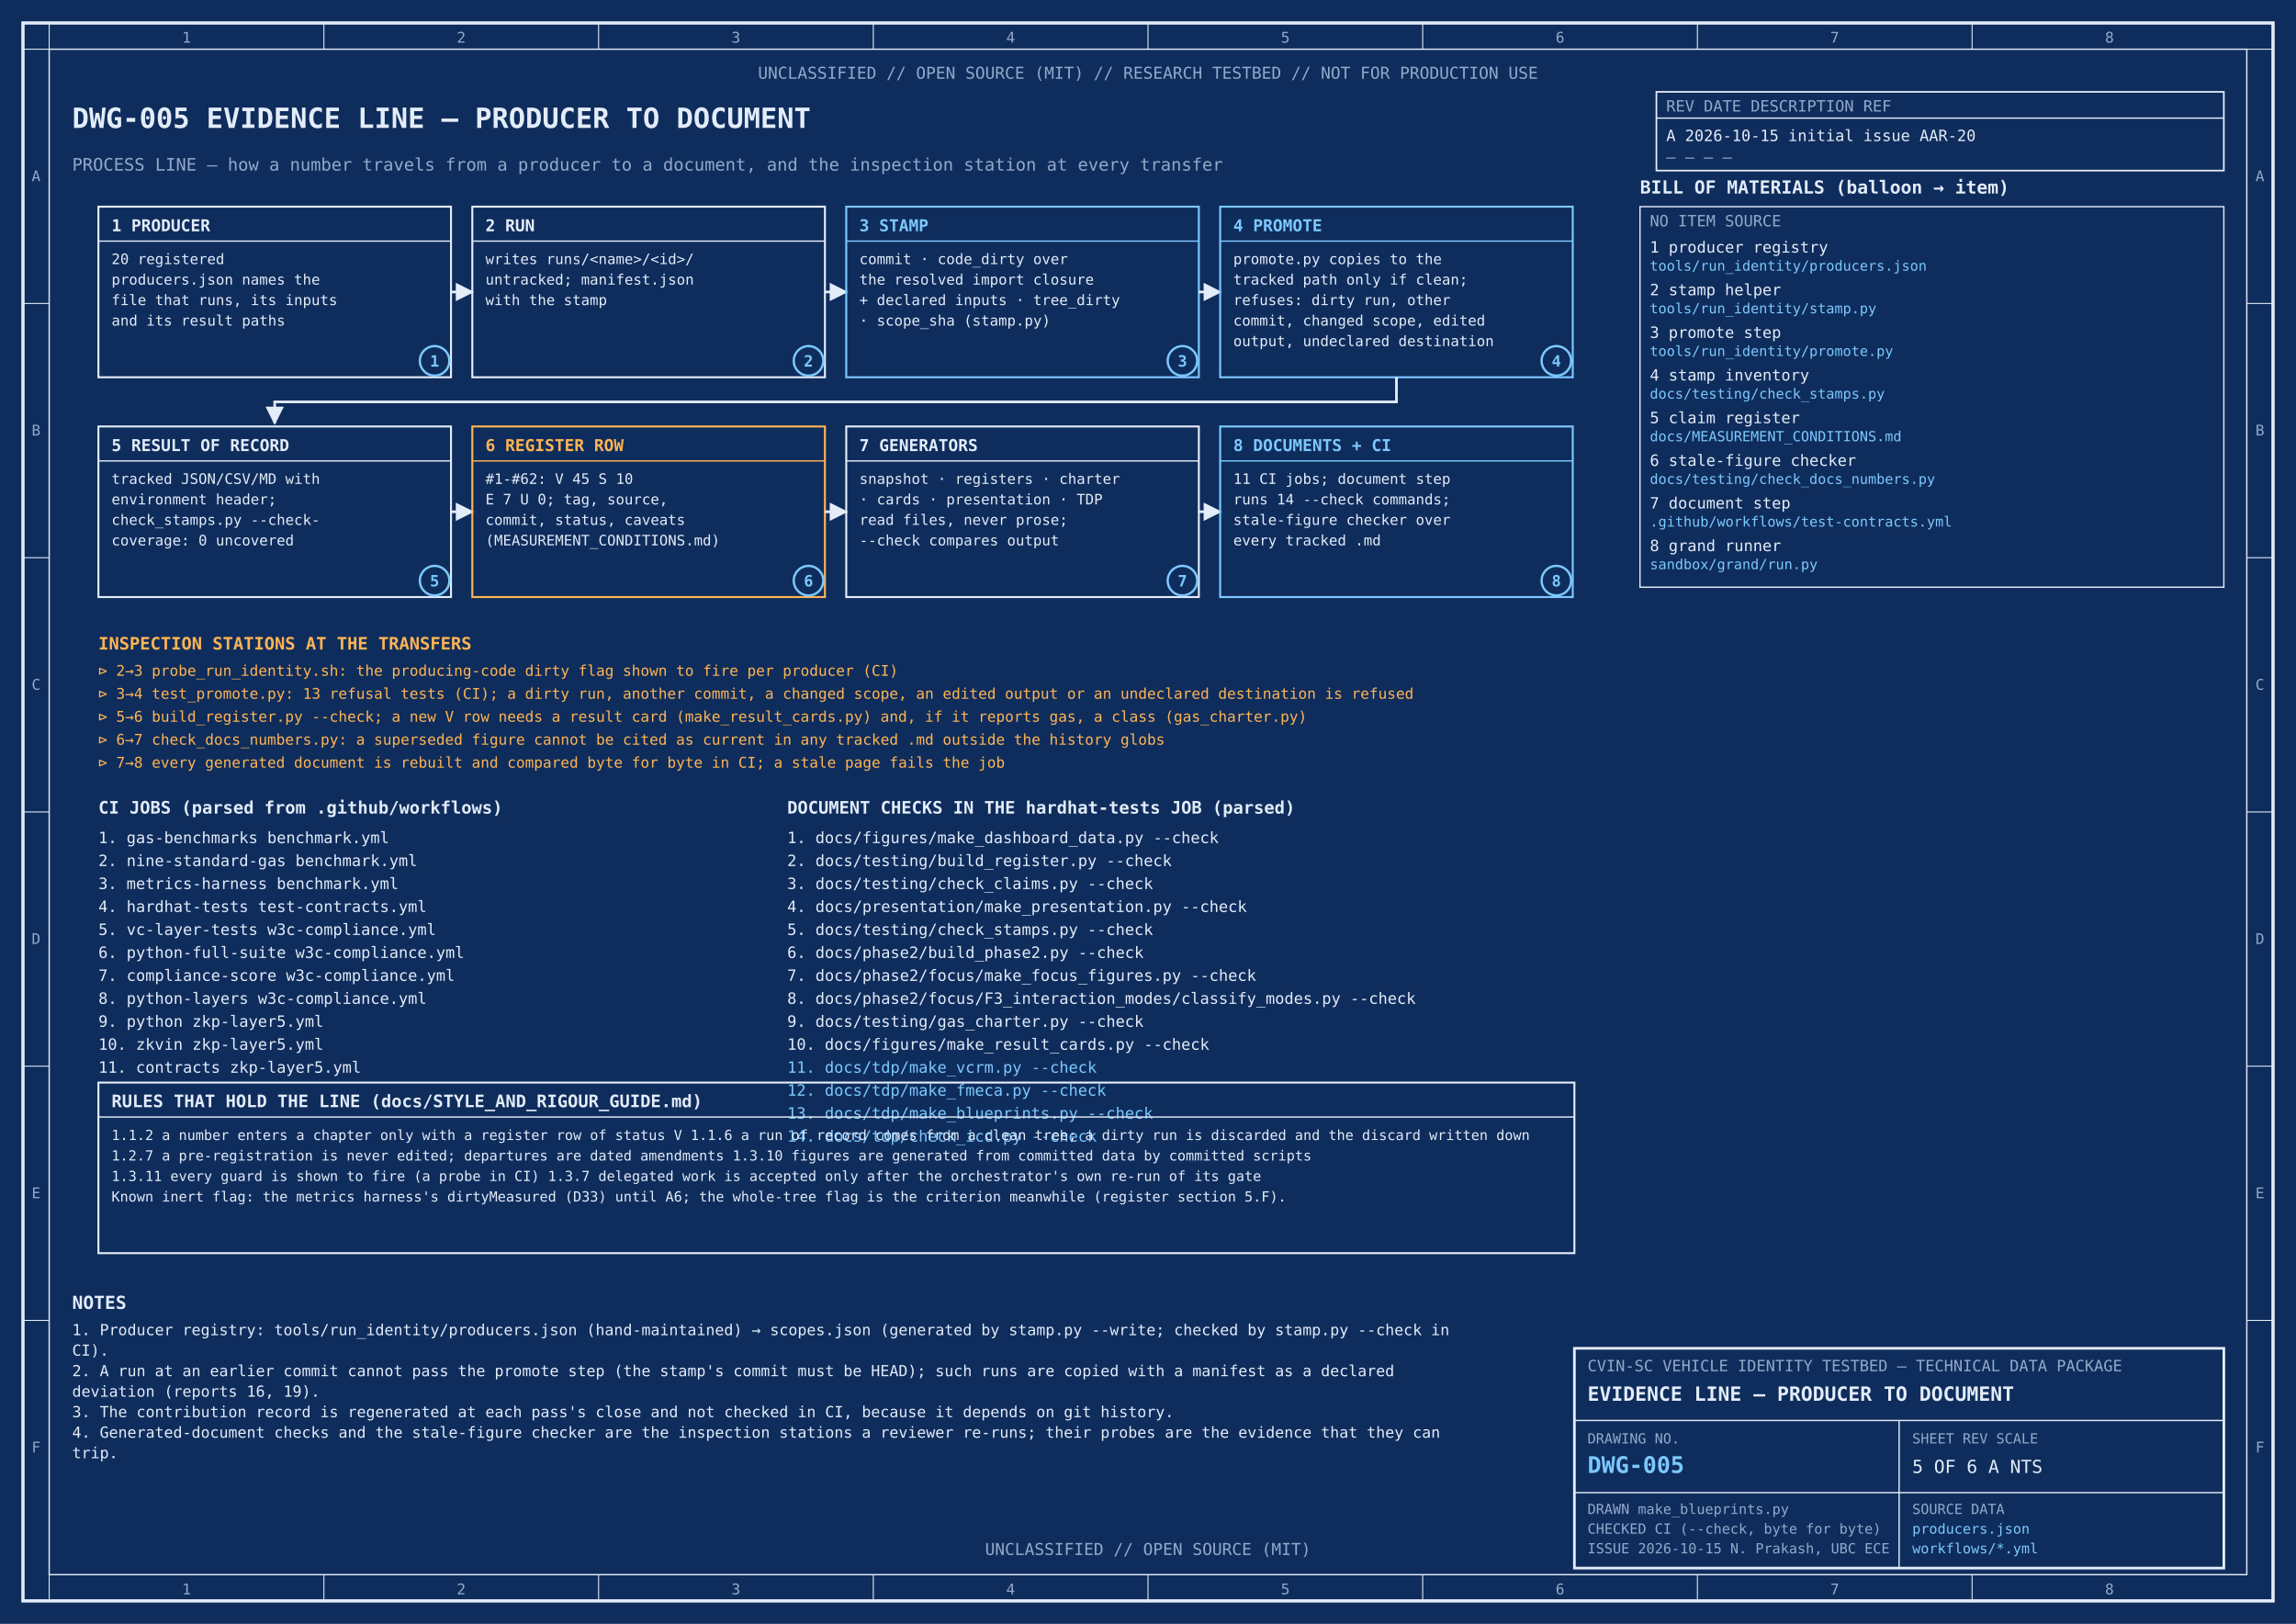
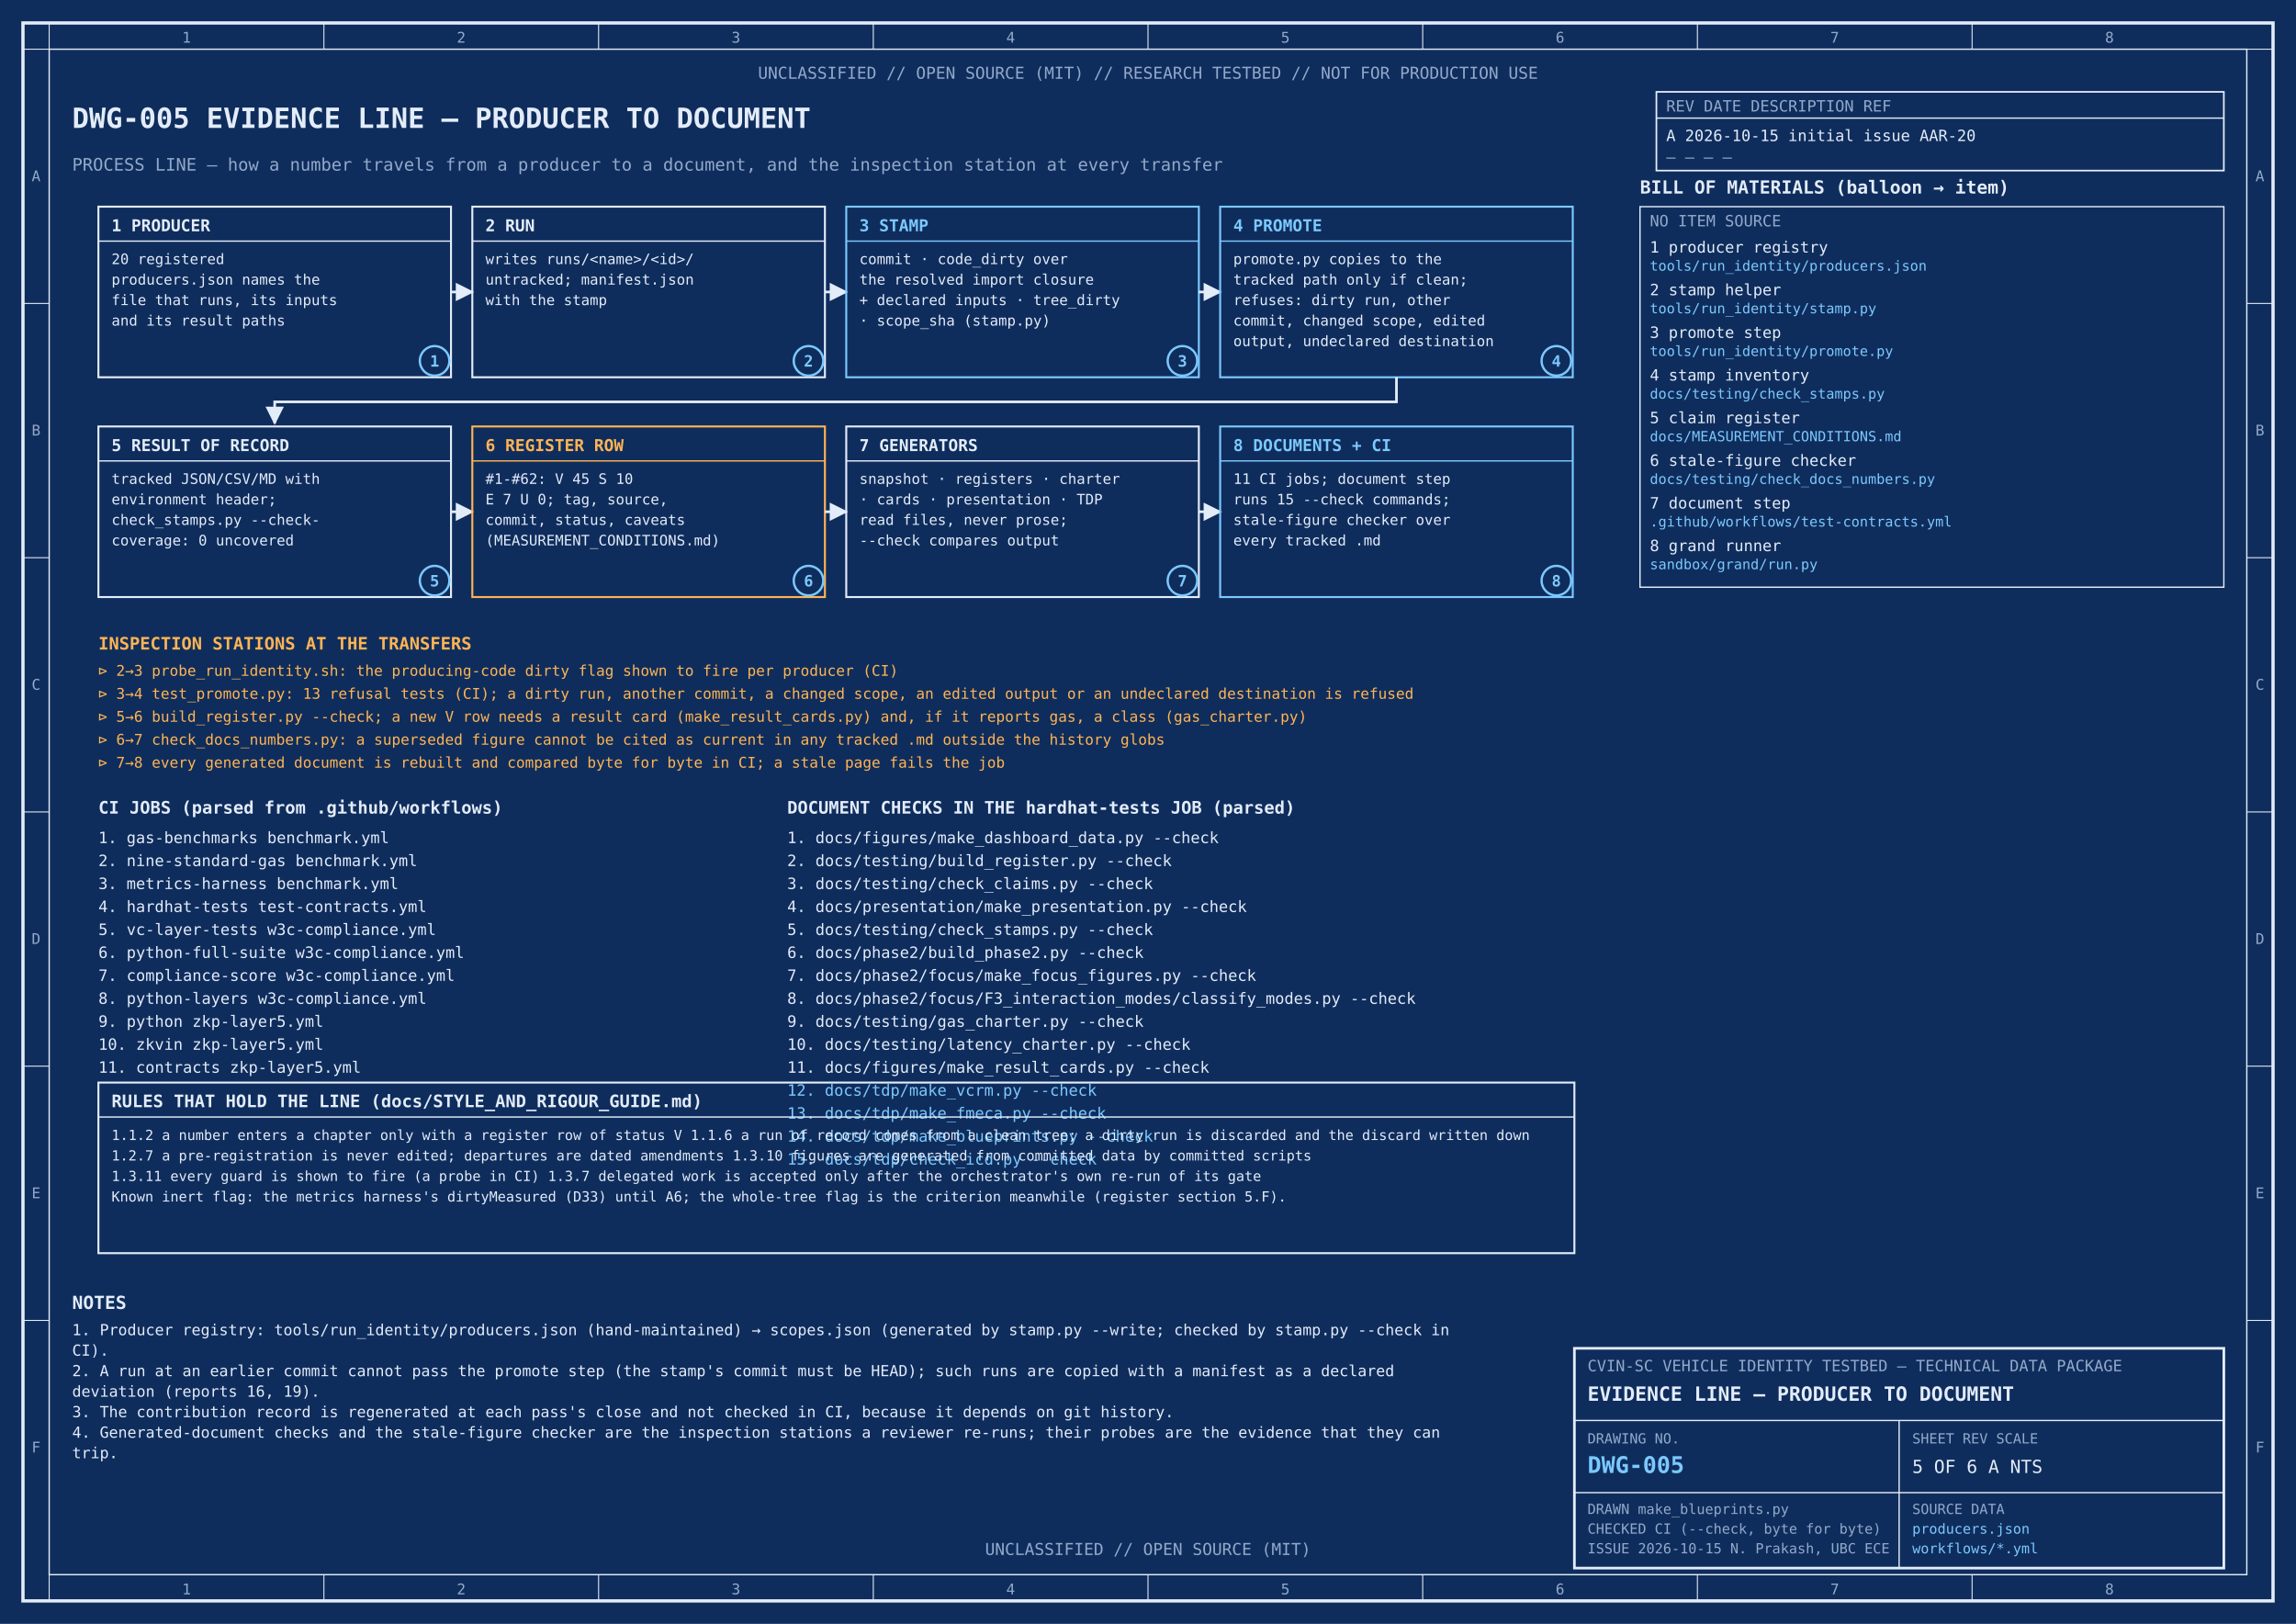
<svg xmlns="http://www.w3.org/2000/svg" width="1400" height="990" viewBox="0 0 1400 990" font-family="DejaVu Sans Mono, Menlo, Consolas, monospace">
  <defs>
    <marker id="arrow" viewBox="0 0 10 10" refX="9" refY="5" markerWidth="7" markerHeight="7" orient="auto-start-reverse">
      <path d="M0,0 L10,5 L0,10 z" fill="#e3ecf9" />
    </marker>
    <pattern id="hatch" width="8" height="8" patternUnits="userSpaceOnUse" patternTransform="rotate(45)">
      <line x1="0" y1="0" x2="0" y2="8" stroke="#ffb454" stroke-width="1" />
    </pattern>
  </defs>
  <rect width="1400" height="990" fill="#0f2d5c" />
  <text x="44" y="104" font-size="10.5" text-anchor="start" fill="#93a9cb" font-weight="normal">PROCESS LINE — how a number travels from a producer to a document, and the inspection station at every transfer</text>
  <rect x="60" y="126" width="215" height="104" stroke="#e3ecf9" fill="none" stroke-width="1.2" rx="0" />
  <text x="68" y="141" font-size="10" text-anchor="start" fill="#e3ecf9" font-weight="bold">1 PRODUCER</text>
  <line x1="60" y1="147" x2="275" y2="147" stroke="#e3ecf9" stroke-width="0.8" />
  <text x="68" y="161.0" font-size="8.8" text-anchor="start" fill="#e3ecf9" font-weight="normal">20 registered</text>
  <text x="68" y="173.5" font-size="8.8" text-anchor="start" fill="#e3ecf9" font-weight="normal">producers.json names the</text>
  <text x="68" y="186.0" font-size="8.8" text-anchor="start" fill="#e3ecf9" font-weight="normal">file that runs, its inputs</text>
  <text x="68" y="198.5" font-size="8.8" text-anchor="start" fill="#e3ecf9" font-weight="normal">and its result paths</text>
  <circle cx="265" cy="220" r="9" stroke="#7cc9ff" fill="#0f2d5c" stroke-width="1.4" />
  <text x="265" y="223.5" font-size="9.5" text-anchor="middle" fill="#7cc9ff" font-weight="bold">1</text>
  <line x1="275" y1="178.0" x2="288" y2="178.0" stroke="#e3ecf9" stroke-width="1.6" marker-end="url(#arrow)" />
  <rect x="288" y="126" width="215" height="104" stroke="#e3ecf9" fill="none" stroke-width="1.2" rx="0" />
  <text x="296" y="141" font-size="10" text-anchor="start" fill="#e3ecf9" font-weight="bold">2 RUN</text>
  <line x1="288" y1="147" x2="503" y2="147" stroke="#e3ecf9" stroke-width="0.8" />
  <text x="296" y="161.0" font-size="8.8" text-anchor="start" fill="#e3ecf9" font-weight="normal">writes runs/&lt;name&gt;/&lt;id&gt;/</text>
  <text x="296" y="173.5" font-size="8.8" text-anchor="start" fill="#e3ecf9" font-weight="normal">untracked; manifest.json</text>
  <text x="296" y="186.0" font-size="8.8" text-anchor="start" fill="#e3ecf9" font-weight="normal">with the stamp</text>
  <circle cx="493" cy="220" r="9" stroke="#7cc9ff" fill="#0f2d5c" stroke-width="1.4" />
  <text x="493" y="223.5" font-size="9.5" text-anchor="middle" fill="#7cc9ff" font-weight="bold">2</text>
  <line x1="503" y1="178.0" x2="516" y2="178.0" stroke="#e3ecf9" stroke-width="1.6" marker-end="url(#arrow)" />
  <rect x="516" y="126" width="215" height="104" stroke="#7cc9ff" fill="none" stroke-width="1.2" rx="0" />
  <text x="524" y="141" font-size="10" text-anchor="start" fill="#7cc9ff" font-weight="bold">3 STAMP</text>
  <line x1="516" y1="147" x2="731" y2="147" stroke="#7cc9ff" stroke-width="0.8" />
  <text x="524" y="161.0" font-size="8.8" text-anchor="start" fill="#e3ecf9" font-weight="normal">commit · code_dirty over</text>
  <text x="524" y="173.5" font-size="8.8" text-anchor="start" fill="#e3ecf9" font-weight="normal">the resolved import closure</text>
  <text x="524" y="186.0" font-size="8.8" text-anchor="start" fill="#e3ecf9" font-weight="normal">+ declared inputs · tree_dirty</text>
  <text x="524" y="198.5" font-size="8.8" text-anchor="start" fill="#e3ecf9" font-weight="normal">· scope_sha (stamp.py)</text>
  <circle cx="721" cy="220" r="9" stroke="#7cc9ff" fill="#0f2d5c" stroke-width="1.4" />
  <text x="721" y="223.5" font-size="9.5" text-anchor="middle" fill="#7cc9ff" font-weight="bold">3</text>
  <line x1="731" y1="178.0" x2="744" y2="178.0" stroke="#e3ecf9" stroke-width="1.6" marker-end="url(#arrow)" />
  <rect x="744" y="126" width="215" height="104" stroke="#7cc9ff" fill="none" stroke-width="1.2" rx="0" />
  <text x="752" y="141" font-size="10" text-anchor="start" fill="#7cc9ff" font-weight="bold">4 PROMOTE</text>
  <line x1="744" y1="147" x2="959" y2="147" stroke="#7cc9ff" stroke-width="0.8" />
  <text x="752" y="161.0" font-size="8.8" text-anchor="start" fill="#e3ecf9" font-weight="normal">promote.py copies to the</text>
  <text x="752" y="173.5" font-size="8.8" text-anchor="start" fill="#e3ecf9" font-weight="normal">tracked path only if clean;</text>
  <text x="752" y="186.0" font-size="8.8" text-anchor="start" fill="#e3ecf9" font-weight="normal">refuses: dirty run, other</text>
  <text x="752" y="198.5" font-size="8.8" text-anchor="start" fill="#e3ecf9" font-weight="normal">commit, changed scope, edited</text>
  <text x="752" y="211.0" font-size="8.8" text-anchor="start" fill="#e3ecf9" font-weight="normal">output, undeclared destination</text>
  <circle cx="949" cy="220" r="9" stroke="#7cc9ff" fill="#0f2d5c" stroke-width="1.4" />
  <text x="949" y="223.5" font-size="9.5" text-anchor="middle" fill="#7cc9ff" font-weight="bold">4</text>
  <path d="M851.5,230 L851.5,245 L167.5,245 L167.5,258" stroke="#e3ecf9" fill="none" stroke-width="1.6" marker-end="url(#arrow)" />
  <rect x="60" y="260" width="215" height="104" stroke="#e3ecf9" fill="none" stroke-width="1.2" rx="0" />
  <text x="68" y="275" font-size="10" text-anchor="start" fill="#e3ecf9" font-weight="bold">5 RESULT OF RECORD</text>
  <line x1="60" y1="281" x2="275" y2="281" stroke="#e3ecf9" stroke-width="0.8" />
  <text x="68" y="295.0" font-size="8.8" text-anchor="start" fill="#e3ecf9" font-weight="normal">tracked JSON/CSV/MD with</text>
  <text x="68" y="307.5" font-size="8.8" text-anchor="start" fill="#e3ecf9" font-weight="normal">environment header;</text>
  <text x="68" y="320.0" font-size="8.8" text-anchor="start" fill="#e3ecf9" font-weight="normal">check_stamps.py --check-</text>
  <text x="68" y="332.5" font-size="8.8" text-anchor="start" fill="#e3ecf9" font-weight="normal">coverage: 0 uncovered</text>
  <circle cx="265" cy="354" r="9" stroke="#7cc9ff" fill="#0f2d5c" stroke-width="1.4" />
  <text x="265" y="357.5" font-size="9.5" text-anchor="middle" fill="#7cc9ff" font-weight="bold">5</text>
  <line x1="275" y1="312.0" x2="288" y2="312.0" stroke="#e3ecf9" stroke-width="1.6" marker-end="url(#arrow)" />
  <rect x="288" y="260" width="215" height="104" stroke="#ffb454" fill="none" stroke-width="1.2" rx="0" />
  <text x="296" y="275" font-size="10" text-anchor="start" fill="#ffb454" font-weight="bold">6 REGISTER ROW</text>
  <line x1="288" y1="281" x2="503" y2="281" stroke="#ffb454" stroke-width="0.8" />
  <text x="296" y="295.0" font-size="8.8" text-anchor="start" fill="#e3ecf9" font-weight="normal">#1-#62: V 45 S 10</text>
  <text x="296" y="307.5" font-size="8.8" text-anchor="start" fill="#e3ecf9" font-weight="normal">E 7 U 0; tag, source,</text>
  <text x="296" y="320.0" font-size="8.8" text-anchor="start" fill="#e3ecf9" font-weight="normal">commit, status, caveats</text>
  <text x="296" y="332.5" font-size="8.8" text-anchor="start" fill="#e3ecf9" font-weight="normal">(MEASUREMENT_CONDITIONS.md)</text>
  <circle cx="493" cy="354" r="9" stroke="#7cc9ff" fill="#0f2d5c" stroke-width="1.4" />
  <text x="493" y="357.5" font-size="9.5" text-anchor="middle" fill="#7cc9ff" font-weight="bold">6</text>
  <line x1="503" y1="312.0" x2="516" y2="312.0" stroke="#e3ecf9" stroke-width="1.6" marker-end="url(#arrow)" />
  <rect x="516" y="260" width="215" height="104" stroke="#e3ecf9" fill="none" stroke-width="1.2" rx="0" />
  <text x="524" y="275" font-size="10" text-anchor="start" fill="#e3ecf9" font-weight="bold">7 GENERATORS</text>
  <line x1="516" y1="281" x2="731" y2="281" stroke="#e3ecf9" stroke-width="0.8" />
  <text x="524" y="295.0" font-size="8.8" text-anchor="start" fill="#e3ecf9" font-weight="normal">snapshot · registers · charter</text>
  <text x="524" y="307.5" font-size="8.8" text-anchor="start" fill="#e3ecf9" font-weight="normal">· cards · presentation · TDP</text>
  <text x="524" y="320.0" font-size="8.8" text-anchor="start" fill="#e3ecf9" font-weight="normal">read files, never prose;</text>
  <text x="524" y="332.5" font-size="8.8" text-anchor="start" fill="#e3ecf9" font-weight="normal">--check compares output</text>
  <circle cx="721" cy="354" r="9" stroke="#7cc9ff" fill="#0f2d5c" stroke-width="1.4" />
  <text x="721" y="357.5" font-size="9.5" text-anchor="middle" fill="#7cc9ff" font-weight="bold">7</text>
  <line x1="731" y1="312.0" x2="744" y2="312.0" stroke="#e3ecf9" stroke-width="1.6" marker-end="url(#arrow)" />
  <rect x="744" y="260" width="215" height="104" stroke="#7cc9ff" fill="none" stroke-width="1.2" rx="0" />
  <text x="752" y="275" font-size="10" text-anchor="start" fill="#7cc9ff" font-weight="bold">8 DOCUMENTS + CI</text>
  <line x1="744" y1="281" x2="959" y2="281" stroke="#7cc9ff" stroke-width="0.8" />
  <text x="752" y="295.0" font-size="8.8" text-anchor="start" fill="#e3ecf9" font-weight="normal">11 CI jobs; document step</text>
-   <text x="752" y="307.5" font-size="8.8" text-anchor="start" fill="#e3ecf9" font-weight="normal">runs 14 --check commands;</text>
+   <text x="752" y="307.5" font-size="8.8" text-anchor="start" fill="#e3ecf9" font-weight="normal">runs 15 --check commands;</text>
  <text x="752" y="320.0" font-size="8.8" text-anchor="start" fill="#e3ecf9" font-weight="normal">stale-figure checker over</text>
  <text x="752" y="332.5" font-size="8.8" text-anchor="start" fill="#e3ecf9" font-weight="normal">every tracked .md</text>
  <circle cx="949" cy="354" r="9" stroke="#7cc9ff" fill="#0f2d5c" stroke-width="1.4" />
  <text x="949" y="357.5" font-size="9.5" text-anchor="middle" fill="#7cc9ff" font-weight="bold">8</text>
  <text x="60" y="396" font-size="10.5" text-anchor="start" fill="#ffb454" font-weight="bold">INSPECTION STATIONS AT THE TRANSFERS</text>
  <text x="60" y="412" font-size="9" text-anchor="start" fill="#ffb454" font-weight="normal">⊳ 2→3  probe_run_identity.sh: the producing-code dirty flag shown to fire per producer (CI)</text>
  <text x="60" y="426" font-size="9" text-anchor="start" fill="#ffb454" font-weight="normal">⊳ 3→4  test_promote.py: 13 refusal tests (CI); a dirty run, another commit, a changed scope, an edited output or an undeclared destination is refused</text>
  <text x="60" y="440" font-size="9" text-anchor="start" fill="#ffb454" font-weight="normal">⊳ 5→6  build_register.py --check; a new V row needs a result card (make_result_cards.py) and, if it reports gas, a class (gas_charter.py)</text>
  <text x="60" y="454" font-size="9" text-anchor="start" fill="#ffb454" font-weight="normal">⊳ 6→7  check_docs_numbers.py: a superseded figure cannot be cited as current in any tracked .md outside the history globs</text>
  <text x="60" y="468" font-size="9" text-anchor="start" fill="#ffb454" font-weight="normal">⊳ 7→8  every generated document is rebuilt and compared byte for byte in CI; a stale page fails the job</text>
  <text x="60" y="496" font-size="10.5" text-anchor="start" fill="#e3ecf9" font-weight="bold">CI JOBS (parsed from .github/workflows)</text>
  <text x="60" y="514" font-size="9.5" text-anchor="start" fill="#e3ecf9" font-weight="normal">1. gas-benchmarks         benchmark.yml</text>
  <text x="60" y="528" font-size="9.5" text-anchor="start" fill="#e3ecf9" font-weight="normal">2. nine-standard-gas      benchmark.yml</text>
  <text x="60" y="542" font-size="9.5" text-anchor="start" fill="#e3ecf9" font-weight="normal">3. metrics-harness        benchmark.yml</text>
  <text x="60" y="556" font-size="9.5" text-anchor="start" fill="#e3ecf9" font-weight="normal">4. hardhat-tests          test-contracts.yml</text>
  <text x="60" y="570" font-size="9.5" text-anchor="start" fill="#e3ecf9" font-weight="normal">5. vc-layer-tests         w3c-compliance.yml</text>
  <text x="60" y="584" font-size="9.5" text-anchor="start" fill="#e3ecf9" font-weight="normal">6. python-full-suite      w3c-compliance.yml</text>
  <text x="60" y="598" font-size="9.5" text-anchor="start" fill="#e3ecf9" font-weight="normal">7. compliance-score       w3c-compliance.yml</text>
  <text x="60" y="612" font-size="9.5" text-anchor="start" fill="#e3ecf9" font-weight="normal">8. python-layers          w3c-compliance.yml</text>
  <text x="60" y="626" font-size="9.5" text-anchor="start" fill="#e3ecf9" font-weight="normal">9. python                 zkp-layer5.yml</text>
  <text x="60" y="640" font-size="9.5" text-anchor="start" fill="#e3ecf9" font-weight="normal">10. zkvin                  zkp-layer5.yml</text>
  <text x="60" y="654" font-size="9.5" text-anchor="start" fill="#e3ecf9" font-weight="normal">11. contracts              zkp-layer5.yml</text>
  <text x="480" y="496" font-size="10.5" text-anchor="start" fill="#e3ecf9" font-weight="bold">DOCUMENT CHECKS IN THE hardhat-tests JOB (parsed)</text>
  <text x="480" y="514" font-size="9.5" text-anchor="start" fill="#e3ecf9" font-weight="normal">1. docs/figures/make_dashboard_data.py --check</text>
  <text x="480" y="528" font-size="9.5" text-anchor="start" fill="#e3ecf9" font-weight="normal">2. docs/testing/build_register.py --check</text>
  <text x="480" y="542" font-size="9.5" text-anchor="start" fill="#e3ecf9" font-weight="normal">3. docs/testing/check_claims.py --check</text>
  <text x="480" y="556" font-size="9.5" text-anchor="start" fill="#e3ecf9" font-weight="normal">4. docs/presentation/make_presentation.py --check</text>
  <text x="480" y="570" font-size="9.5" text-anchor="start" fill="#e3ecf9" font-weight="normal">5. docs/testing/check_stamps.py --check</text>
  <text x="480" y="584" font-size="9.5" text-anchor="start" fill="#e3ecf9" font-weight="normal">6. docs/phase2/build_phase2.py --check</text>
  <text x="480" y="598" font-size="9.5" text-anchor="start" fill="#e3ecf9" font-weight="normal">7. docs/phase2/focus/make_focus_figures.py --check</text>
  <text x="480" y="612" font-size="9.5" text-anchor="start" fill="#e3ecf9" font-weight="normal">8. docs/phase2/focus/F3_interaction_modes/classify_modes.py --check</text>
  <text x="480" y="626" font-size="9.5" text-anchor="start" fill="#e3ecf9" font-weight="normal">9. docs/testing/gas_charter.py --check</text>
-   <text x="480" y="640" font-size="9.5" text-anchor="start" fill="#e3ecf9" font-weight="normal">10. docs/figures/make_result_cards.py --check</text>
-   <text x="480" y="654" font-size="9.5" text-anchor="start" fill="#7cc9ff" font-weight="normal">11. docs/tdp/make_vcrm.py --check</text>
-   <text x="480" y="668" font-size="9.5" text-anchor="start" fill="#7cc9ff" font-weight="normal">12. docs/tdp/make_fmeca.py --check</text>
-   <text x="480" y="682" font-size="9.5" text-anchor="start" fill="#7cc9ff" font-weight="normal">13. docs/tdp/make_blueprints.py --check</text>
-   <text x="480" y="696" font-size="9.5" text-anchor="start" fill="#7cc9ff" font-weight="normal">14. docs/tdp/check_icd.py --check</text>
+   <text x="480" y="640" font-size="9.5" text-anchor="start" fill="#e3ecf9" font-weight="normal">10. docs/testing/latency_charter.py --check</text>
+   <text x="480" y="654" font-size="9.5" text-anchor="start" fill="#e3ecf9" font-weight="normal">11. docs/figures/make_result_cards.py --check</text>
+   <text x="480" y="668" font-size="9.5" text-anchor="start" fill="#7cc9ff" font-weight="normal">12. docs/tdp/make_vcrm.py --check</text>
+   <text x="480" y="682" font-size="9.5" text-anchor="start" fill="#7cc9ff" font-weight="normal">13. docs/tdp/make_fmeca.py --check</text>
+   <text x="480" y="696" font-size="9.5" text-anchor="start" fill="#7cc9ff" font-weight="normal">14. docs/tdp/make_blueprints.py --check</text>
+   <text x="480" y="710" font-size="9.5" text-anchor="start" fill="#7cc9ff" font-weight="normal">15. docs/tdp/check_icd.py --check</text>
  <rect x="60" y="660" width="900" height="104" stroke="#e3ecf9" fill="none" stroke-width="1.2" rx="0" />
  <text x="68" y="675" font-size="10.5" text-anchor="start" fill="#e3ecf9" font-weight="bold">RULES THAT HOLD THE LINE (docs/STYLE_AND_RIGOUR_GUIDE.md)</text>
  <line x1="60" y1="681" x2="960" y2="681" stroke="#e3ecf9" stroke-width="0.8" />
  <text x="68" y="695.0" font-size="8.5" text-anchor="start" fill="#e3ecf9" font-weight="normal">1.1.2  a number enters a chapter only with a register row of status V       1.1.6  a run of record comes from a clean tree; a dirty run is discarded and the discard written down</text>
  <text x="68" y="707.5" font-size="8.5" text-anchor="start" fill="#e3ecf9" font-weight="normal">1.2.7  a pre-registration is never edited; departures are dated amendments    1.3.10 figures are generated from committed data by committed scripts</text>
  <text x="68" y="720.0" font-size="8.5" text-anchor="start" fill="#e3ecf9" font-weight="normal">1.3.11 every guard is shown to fire (a probe in CI)                            1.3.7  delegated work is accepted only after the orchestrator's own re-run of its gate</text>
  <text x="68" y="732.5" font-size="8.5" text-anchor="start" fill="#e3ecf9" font-weight="normal">Known inert flag: the metrics harness's dirtyMeasured (D33) until A6; the whole-tree flag is the criterion meanwhile (register section 5.F).</text>
  <rect x="14" y="14" width="1372" height="962" stroke="#e3ecf9" fill="none" stroke-width="2" rx="0" />
  <rect x="30" y="30" width="1340" height="930" stroke="#e3ecf9" fill="none" stroke-width="0.8" rx="0" />
  <line x1="30.0" y1="14" x2="30.0" y2="30" stroke="#e3ecf9" stroke-width="0.6" />
  <line x1="30.0" y1="960" x2="30.0" y2="976" stroke="#e3ecf9" stroke-width="0.6" />
  <text x="113.75" y="26" font-size="9" text-anchor="middle" fill="#93a9cb" font-weight="normal">1</text>
  <text x="113.75" y="972" font-size="9" text-anchor="middle" fill="#93a9cb" font-weight="normal">1</text>
  <line x1="197.5" y1="14" x2="197.5" y2="30" stroke="#e3ecf9" stroke-width="0.6" />
  <line x1="197.5" y1="960" x2="197.5" y2="976" stroke="#e3ecf9" stroke-width="0.6" />
  <text x="281.25" y="26" font-size="9" text-anchor="middle" fill="#93a9cb" font-weight="normal">2</text>
  <text x="281.25" y="972" font-size="9" text-anchor="middle" fill="#93a9cb" font-weight="normal">2</text>
  <line x1="365.0" y1="14" x2="365.0" y2="30" stroke="#e3ecf9" stroke-width="0.6" />
  <line x1="365.0" y1="960" x2="365.0" y2="976" stroke="#e3ecf9" stroke-width="0.6" />
  <text x="448.75" y="26" font-size="9" text-anchor="middle" fill="#93a9cb" font-weight="normal">3</text>
  <text x="448.75" y="972" font-size="9" text-anchor="middle" fill="#93a9cb" font-weight="normal">3</text>
  <line x1="532.5" y1="14" x2="532.5" y2="30" stroke="#e3ecf9" stroke-width="0.6" />
  <line x1="532.5" y1="960" x2="532.5" y2="976" stroke="#e3ecf9" stroke-width="0.6" />
  <text x="616.25" y="26" font-size="9" text-anchor="middle" fill="#93a9cb" font-weight="normal">4</text>
  <text x="616.25" y="972" font-size="9" text-anchor="middle" fill="#93a9cb" font-weight="normal">4</text>
  <line x1="700.0" y1="14" x2="700.0" y2="30" stroke="#e3ecf9" stroke-width="0.6" />
  <line x1="700.0" y1="960" x2="700.0" y2="976" stroke="#e3ecf9" stroke-width="0.6" />
  <text x="783.75" y="26" font-size="9" text-anchor="middle" fill="#93a9cb" font-weight="normal">5</text>
  <text x="783.75" y="972" font-size="9" text-anchor="middle" fill="#93a9cb" font-weight="normal">5</text>
  <line x1="867.5" y1="14" x2="867.5" y2="30" stroke="#e3ecf9" stroke-width="0.6" />
  <line x1="867.5" y1="960" x2="867.5" y2="976" stroke="#e3ecf9" stroke-width="0.6" />
  <text x="951.25" y="26" font-size="9" text-anchor="middle" fill="#93a9cb" font-weight="normal">6</text>
  <text x="951.25" y="972" font-size="9" text-anchor="middle" fill="#93a9cb" font-weight="normal">6</text>
  <line x1="1035.0" y1="14" x2="1035.0" y2="30" stroke="#e3ecf9" stroke-width="0.6" />
  <line x1="1035.0" y1="960" x2="1035.0" y2="976" stroke="#e3ecf9" stroke-width="0.6" />
  <text x="1118.75" y="26" font-size="9" text-anchor="middle" fill="#93a9cb" font-weight="normal">7</text>
  <text x="1118.75" y="972" font-size="9" text-anchor="middle" fill="#93a9cb" font-weight="normal">7</text>
  <line x1="1202.5" y1="14" x2="1202.5" y2="30" stroke="#e3ecf9" stroke-width="0.6" />
  <line x1="1202.5" y1="960" x2="1202.5" y2="976" stroke="#e3ecf9" stroke-width="0.6" />
  <text x="1286.25" y="26" font-size="9" text-anchor="middle" fill="#93a9cb" font-weight="normal">8</text>
  <text x="1286.25" y="972" font-size="9" text-anchor="middle" fill="#93a9cb" font-weight="normal">8</text>
  <line x1="14" y1="30.0" x2="30" y2="30.0" stroke="#e3ecf9" stroke-width="0.6" />
  <line x1="1370" y1="30.0" x2="1386" y2="30.0" stroke="#e3ecf9" stroke-width="0.6" />
  <text x="22" y="110.5" font-size="9" text-anchor="middle" fill="#93a9cb" font-weight="normal">A</text>
  <text x="1378" y="110.5" font-size="9" text-anchor="middle" fill="#93a9cb" font-weight="normal">A</text>
  <line x1="14" y1="185.0" x2="30" y2="185.0" stroke="#e3ecf9" stroke-width="0.6" />
  <line x1="1370" y1="185.0" x2="1386" y2="185.0" stroke="#e3ecf9" stroke-width="0.6" />
  <text x="22" y="265.5" font-size="9" text-anchor="middle" fill="#93a9cb" font-weight="normal">B</text>
  <text x="1378" y="265.5" font-size="9" text-anchor="middle" fill="#93a9cb" font-weight="normal">B</text>
  <line x1="14" y1="340.0" x2="30" y2="340.0" stroke="#e3ecf9" stroke-width="0.6" />
  <line x1="1370" y1="340.0" x2="1386" y2="340.0" stroke="#e3ecf9" stroke-width="0.6" />
  <text x="22" y="420.5" font-size="9" text-anchor="middle" fill="#93a9cb" font-weight="normal">C</text>
  <text x="1378" y="420.5" font-size="9" text-anchor="middle" fill="#93a9cb" font-weight="normal">C</text>
  <line x1="14" y1="495.0" x2="30" y2="495.0" stroke="#e3ecf9" stroke-width="0.6" />
  <line x1="1370" y1="495.0" x2="1386" y2="495.0" stroke="#e3ecf9" stroke-width="0.6" />
  <text x="22" y="575.5" font-size="9" text-anchor="middle" fill="#93a9cb" font-weight="normal">D</text>
  <text x="1378" y="575.5" font-size="9" text-anchor="middle" fill="#93a9cb" font-weight="normal">D</text>
  <line x1="14" y1="650.0" x2="30" y2="650.0" stroke="#e3ecf9" stroke-width="0.6" />
  <line x1="1370" y1="650.0" x2="1386" y2="650.0" stroke="#e3ecf9" stroke-width="0.6" />
  <text x="22" y="730.5" font-size="9" text-anchor="middle" fill="#93a9cb" font-weight="normal">E</text>
  <text x="1378" y="730.5" font-size="9" text-anchor="middle" fill="#93a9cb" font-weight="normal">E</text>
  <line x1="14" y1="805.0" x2="30" y2="805.0" stroke="#e3ecf9" stroke-width="0.6" />
  <line x1="1370" y1="805.0" x2="1386" y2="805.0" stroke="#e3ecf9" stroke-width="0.6" />
  <text x="22" y="885.5" font-size="9" text-anchor="middle" fill="#93a9cb" font-weight="normal">F</text>
  <text x="1378" y="885.5" font-size="9" text-anchor="middle" fill="#93a9cb" font-weight="normal">F</text>
  <text x="700.0" y="48" font-size="10" text-anchor="middle" fill="#93a9cb" font-weight="normal">UNCLASSIFIED // OPEN SOURCE (MIT) // RESEARCH TESTBED // NOT FOR PRODUCTION USE</text>
  <text x="700.0" y="948" font-size="10" text-anchor="middle" fill="#93a9cb" font-weight="normal">UNCLASSIFIED // OPEN SOURCE (MIT)</text>
  <text x="44" y="78" font-size="17" text-anchor="start" fill="#e3ecf9" font-weight="bold">DWG-005  EVIDENCE LINE — PRODUCER TO DOCUMENT</text>
  <rect x="1010" y="56" width="346" height="48" stroke="#e3ecf9" fill="none" stroke-width="1" rx="0" />
  <line x1="1010" y1="72" x2="1356" y2="72" stroke="#e3ecf9" stroke-width="0.8" />
  <text x="1016" y="68" font-size="9.5" text-anchor="start" fill="#93a9cb" font-weight="normal">REV   DATE         DESCRIPTION                 REF</text>
  <text x="1016" y="86" font-size="9.5" text-anchor="start" fill="#e3ecf9" font-weight="normal">A     2026-10-15   initial issue               AAR-20</text>
  <text x="1016" y="99" font-size="9.5" text-anchor="start" fill="#93a9cb" font-weight="normal">—     —            —                           —</text>
  <text x="44" y="798" font-size="11" text-anchor="start" fill="#e3ecf9" font-weight="bold">NOTES</text>
  <text x="44" y="814.0" font-size="9.3" text-anchor="start" fill="#e3ecf9" font-weight="normal">1. Producer registry: tools/run_identity/producers.json (hand-maintained) → scopes.json (generated by stamp.py --write; checked by stamp.py --check in</text>
  <text x="44" y="826.5" font-size="9.3" text-anchor="start" fill="#e3ecf9" font-weight="normal">   CI).</text>
  <text x="44" y="839.0" font-size="9.3" text-anchor="start" fill="#e3ecf9" font-weight="normal">2. A run at an earlier commit cannot pass the promote step (the stamp's commit must be HEAD); such runs are copied with a manifest as a declared</text>
  <text x="44" y="851.5" font-size="9.3" text-anchor="start" fill="#e3ecf9" font-weight="normal">   deviation (reports 16, 19).</text>
  <text x="44" y="864.0" font-size="9.3" text-anchor="start" fill="#e3ecf9" font-weight="normal">3. The contribution record is regenerated at each pass's close and not checked in CI, because it depends on git history.</text>
  <text x="44" y="876.5" font-size="9.3" text-anchor="start" fill="#e3ecf9" font-weight="normal">4. Generated-document checks and the stale-figure checker are the inspection stations a reviewer re-runs; their probes are the evidence that they can</text>
  <text x="44" y="889.0" font-size="9.3" text-anchor="start" fill="#e3ecf9" font-weight="normal">   trip.</text>
  <text x="1000" y="118" font-size="11" text-anchor="start" fill="#e3ecf9" font-weight="bold">BILL OF MATERIALS (balloon → item)</text>
  <rect x="1000" y="126" width="356" height="232" stroke="#e3ecf9" fill="none" stroke-width="0.8" rx="0" />
  <text x="1006" y="138" font-size="9.5" text-anchor="start" fill="#93a9cb" font-weight="normal">NO  ITEM                      SOURCE</text>
  <text x="1006" y="154" font-size="9.5" text-anchor="start" fill="#e3ecf9" font-weight="normal">1   producer registry         </text>
  <text x="1006" y="165" font-size="8.5" text-anchor="start" fill="#7cc9ff" font-weight="normal">    tools/run_identity/producers.json</text>
  <text x="1006" y="180" font-size="9.5" text-anchor="start" fill="#e3ecf9" font-weight="normal">2   stamp helper              </text>
  <text x="1006" y="191" font-size="8.5" text-anchor="start" fill="#7cc9ff" font-weight="normal">    tools/run_identity/stamp.py</text>
  <text x="1006" y="206" font-size="9.5" text-anchor="start" fill="#e3ecf9" font-weight="normal">3   promote step              </text>
  <text x="1006" y="217" font-size="8.5" text-anchor="start" fill="#7cc9ff" font-weight="normal">    tools/run_identity/promote.py</text>
  <text x="1006" y="232" font-size="9.5" text-anchor="start" fill="#e3ecf9" font-weight="normal">4   stamp inventory           </text>
  <text x="1006" y="243" font-size="8.5" text-anchor="start" fill="#7cc9ff" font-weight="normal">    docs/testing/check_stamps.py</text>
  <text x="1006" y="258" font-size="9.5" text-anchor="start" fill="#e3ecf9" font-weight="normal">5   claim register            </text>
  <text x="1006" y="269" font-size="8.5" text-anchor="start" fill="#7cc9ff" font-weight="normal">    docs/MEASUREMENT_CONDITIONS.md</text>
  <text x="1006" y="284" font-size="9.5" text-anchor="start" fill="#e3ecf9" font-weight="normal">6   stale-figure checker      </text>
  <text x="1006" y="295" font-size="8.5" text-anchor="start" fill="#7cc9ff" font-weight="normal">    docs/testing/check_docs_numbers.py</text>
  <text x="1006" y="310" font-size="9.5" text-anchor="start" fill="#e3ecf9" font-weight="normal">7   document step             </text>
  <text x="1006" y="321" font-size="8.5" text-anchor="start" fill="#7cc9ff" font-weight="normal">    .github/workflows/test-contracts.yml</text>
  <text x="1006" y="336" font-size="9.5" text-anchor="start" fill="#e3ecf9" font-weight="normal">8   grand runner              </text>
  <text x="1006" y="347" font-size="8.5" text-anchor="start" fill="#7cc9ff" font-weight="normal">    sandbox/grand/run.py</text>
  <rect x="960" y="822" width="396" height="134" stroke="#e3ecf9" fill="none" stroke-width="1.6" rx="0" />
  <line x1="960" y1="866" x2="1356" y2="866" stroke="#e3ecf9" stroke-width="0.8" />
  <line x1="960" y1="910" x2="1356" y2="910" stroke="#e3ecf9" stroke-width="0.8" />
  <line x1="1158" y1="866" x2="1158" y2="956" stroke="#e3ecf9" stroke-width="0.8" />
  <text x="968" y="836" font-size="9.5" text-anchor="start" fill="#93a9cb" font-weight="normal">CVIN-SC VEHICLE IDENTITY TESTBED — TECHNICAL DATA PACKAGE</text>
  <text x="968" y="854" font-size="12" text-anchor="start" fill="#e3ecf9" font-weight="bold">EVIDENCE LINE — PRODUCER TO DOCUMENT</text>
  <text x="968" y="880" font-size="8.5" text-anchor="start" fill="#93a9cb" font-weight="normal">DRAWING NO.</text>
  <text x="968" y="898" font-size="14" text-anchor="start" fill="#7cc9ff" font-weight="bold">DWG-005</text>
  <text x="1166" y="880" font-size="8.5" text-anchor="start" fill="#93a9cb" font-weight="normal">SHEET        REV      SCALE</text>
  <text x="1166" y="898" font-size="11" text-anchor="start" fill="#e3ecf9" font-weight="normal">5 OF 6       A        NTS</text>
  <text x="968" y="923" font-size="8.5" text-anchor="start" fill="#93a9cb" font-weight="normal">DRAWN  make_blueprints.py</text>
  <text x="968" y="935" font-size="8.5" text-anchor="start" fill="#93a9cb" font-weight="normal">CHECKED  CI (--check, byte for byte)</text>
  <text x="968" y="947" font-size="8.5" text-anchor="start" fill="#93a9cb" font-weight="normal">ISSUE 2026-10-15  N. Prakash, UBC ECE</text>
  <text x="1166" y="923" font-size="8.5" text-anchor="start" fill="#93a9cb" font-weight="normal">SOURCE DATA</text>
  <text x="1166" y="935" font-size="8.5" text-anchor="start" fill="#7cc9ff" font-weight="normal">producers.json</text>
  <text x="1166" y="947" font-size="8.5" text-anchor="start" fill="#7cc9ff" font-weight="normal">workflows/*.yml</text>
</svg>
